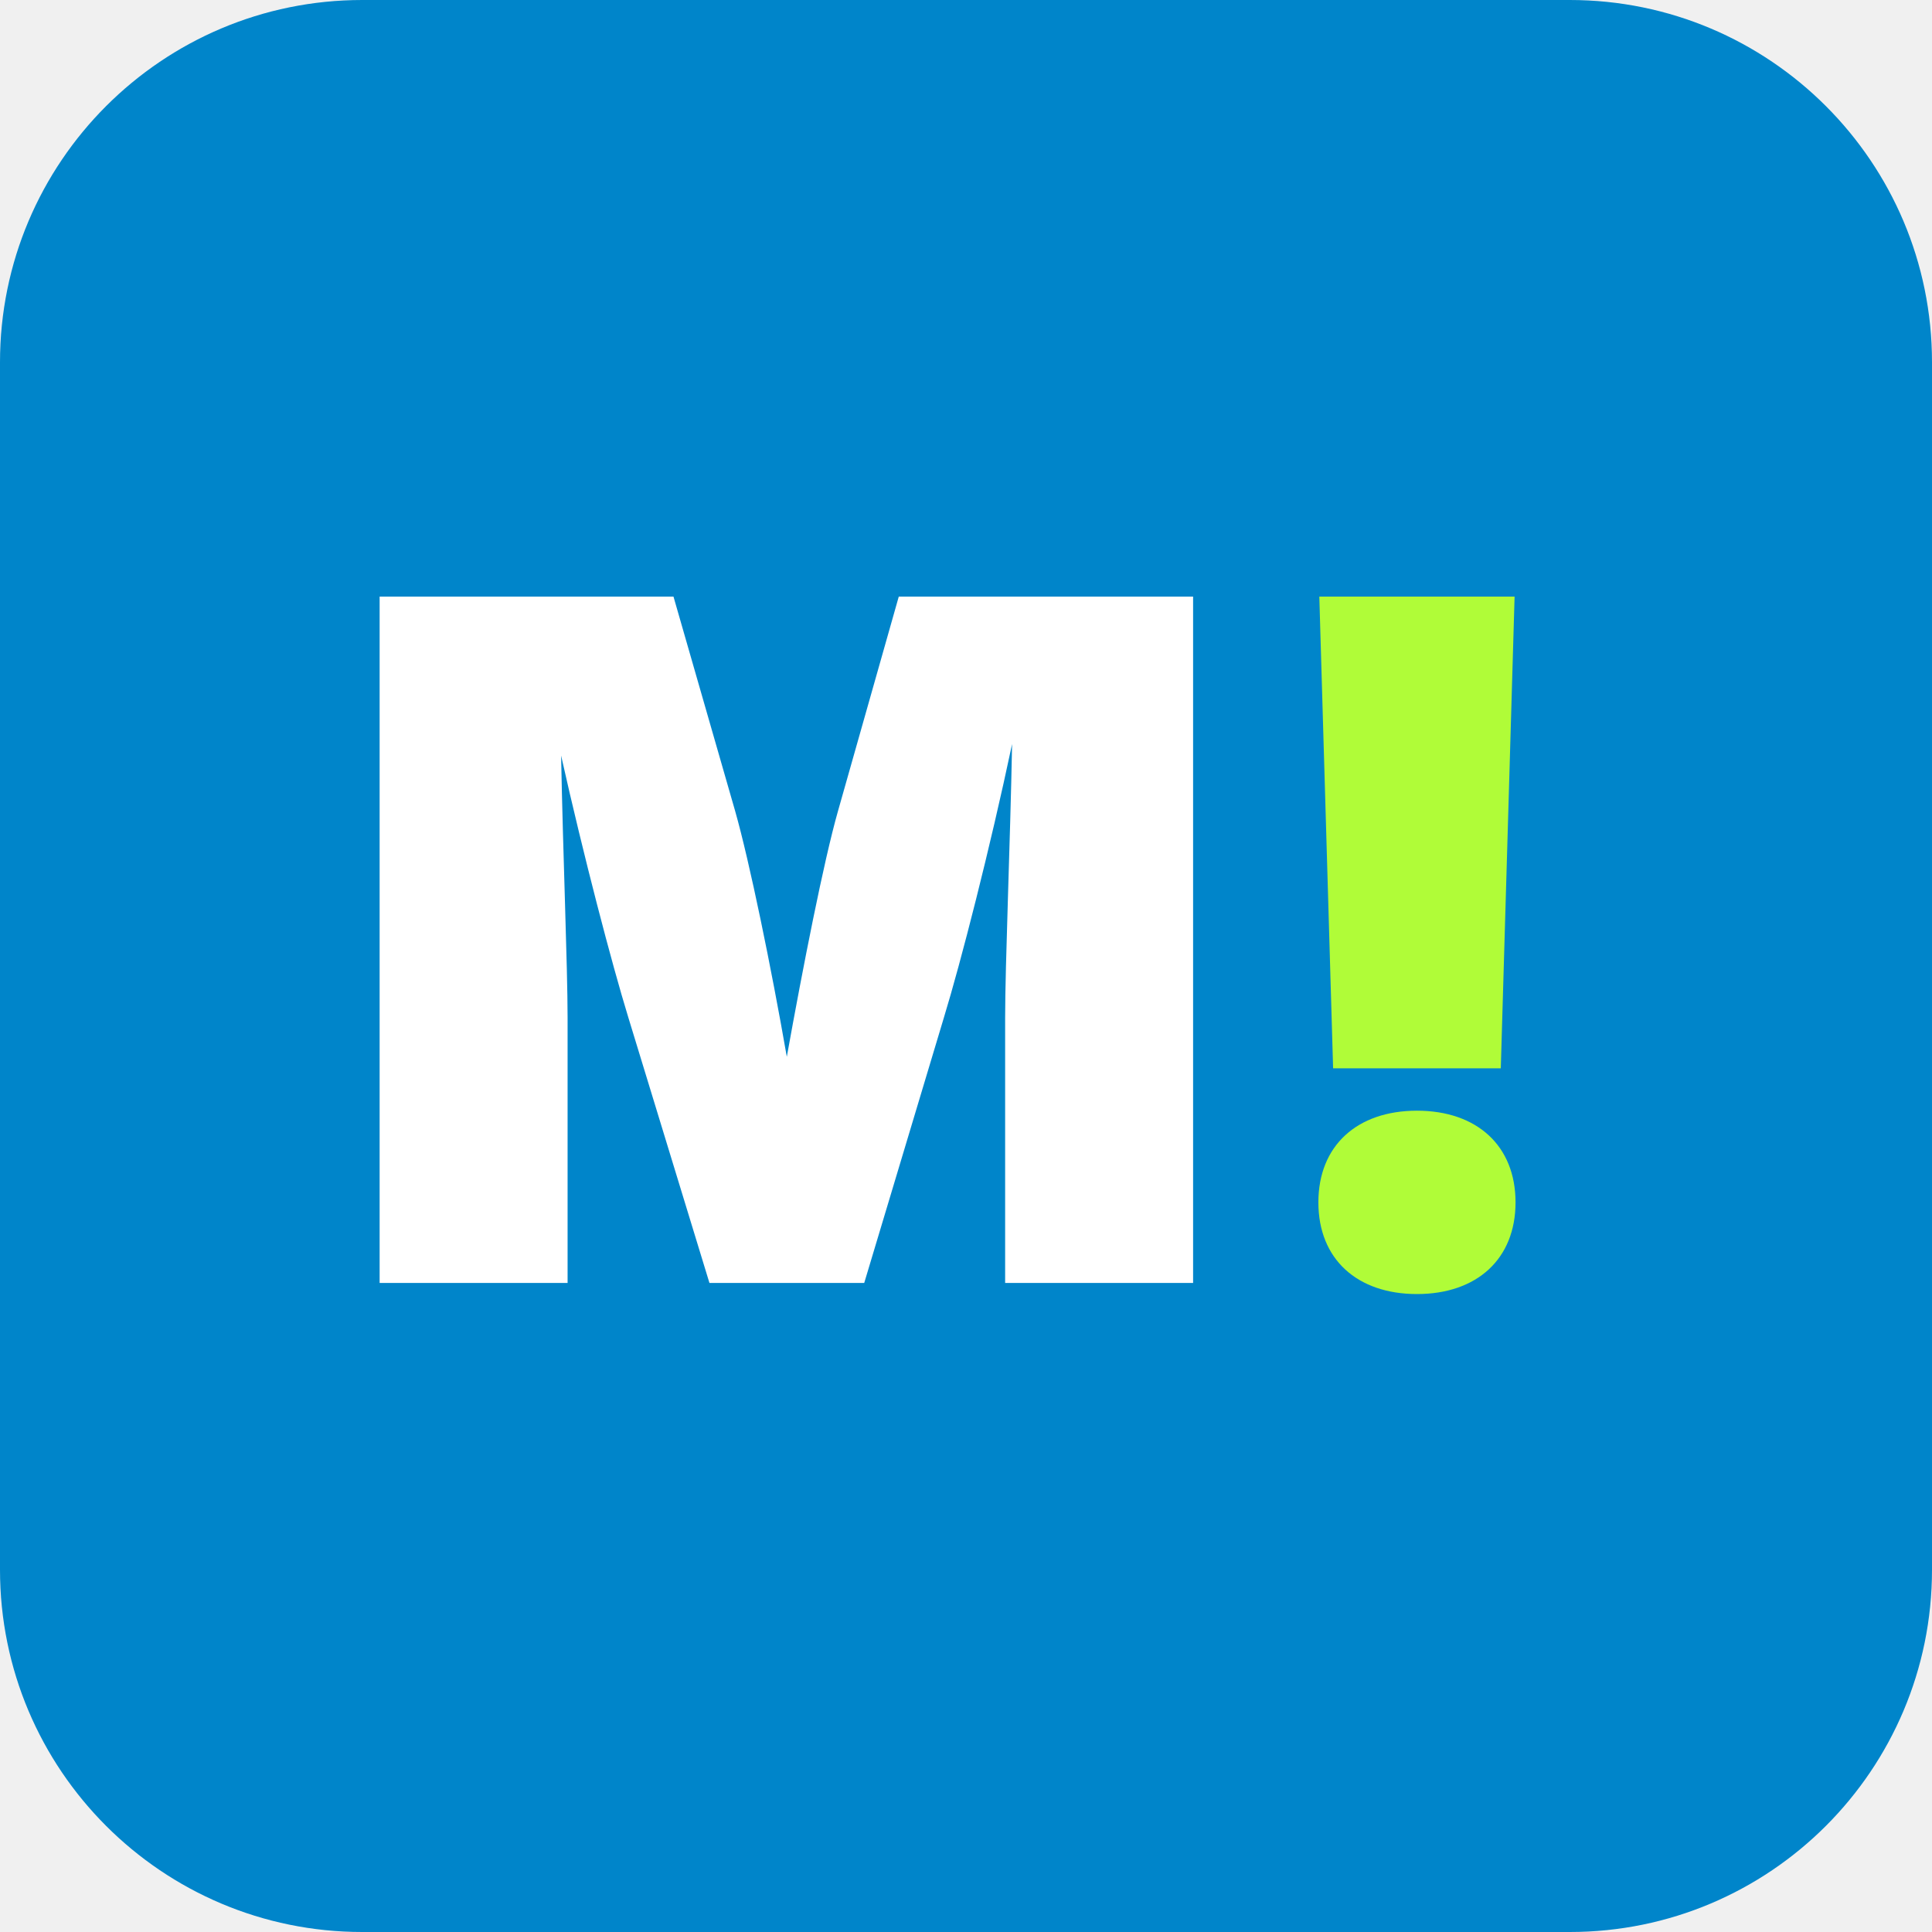
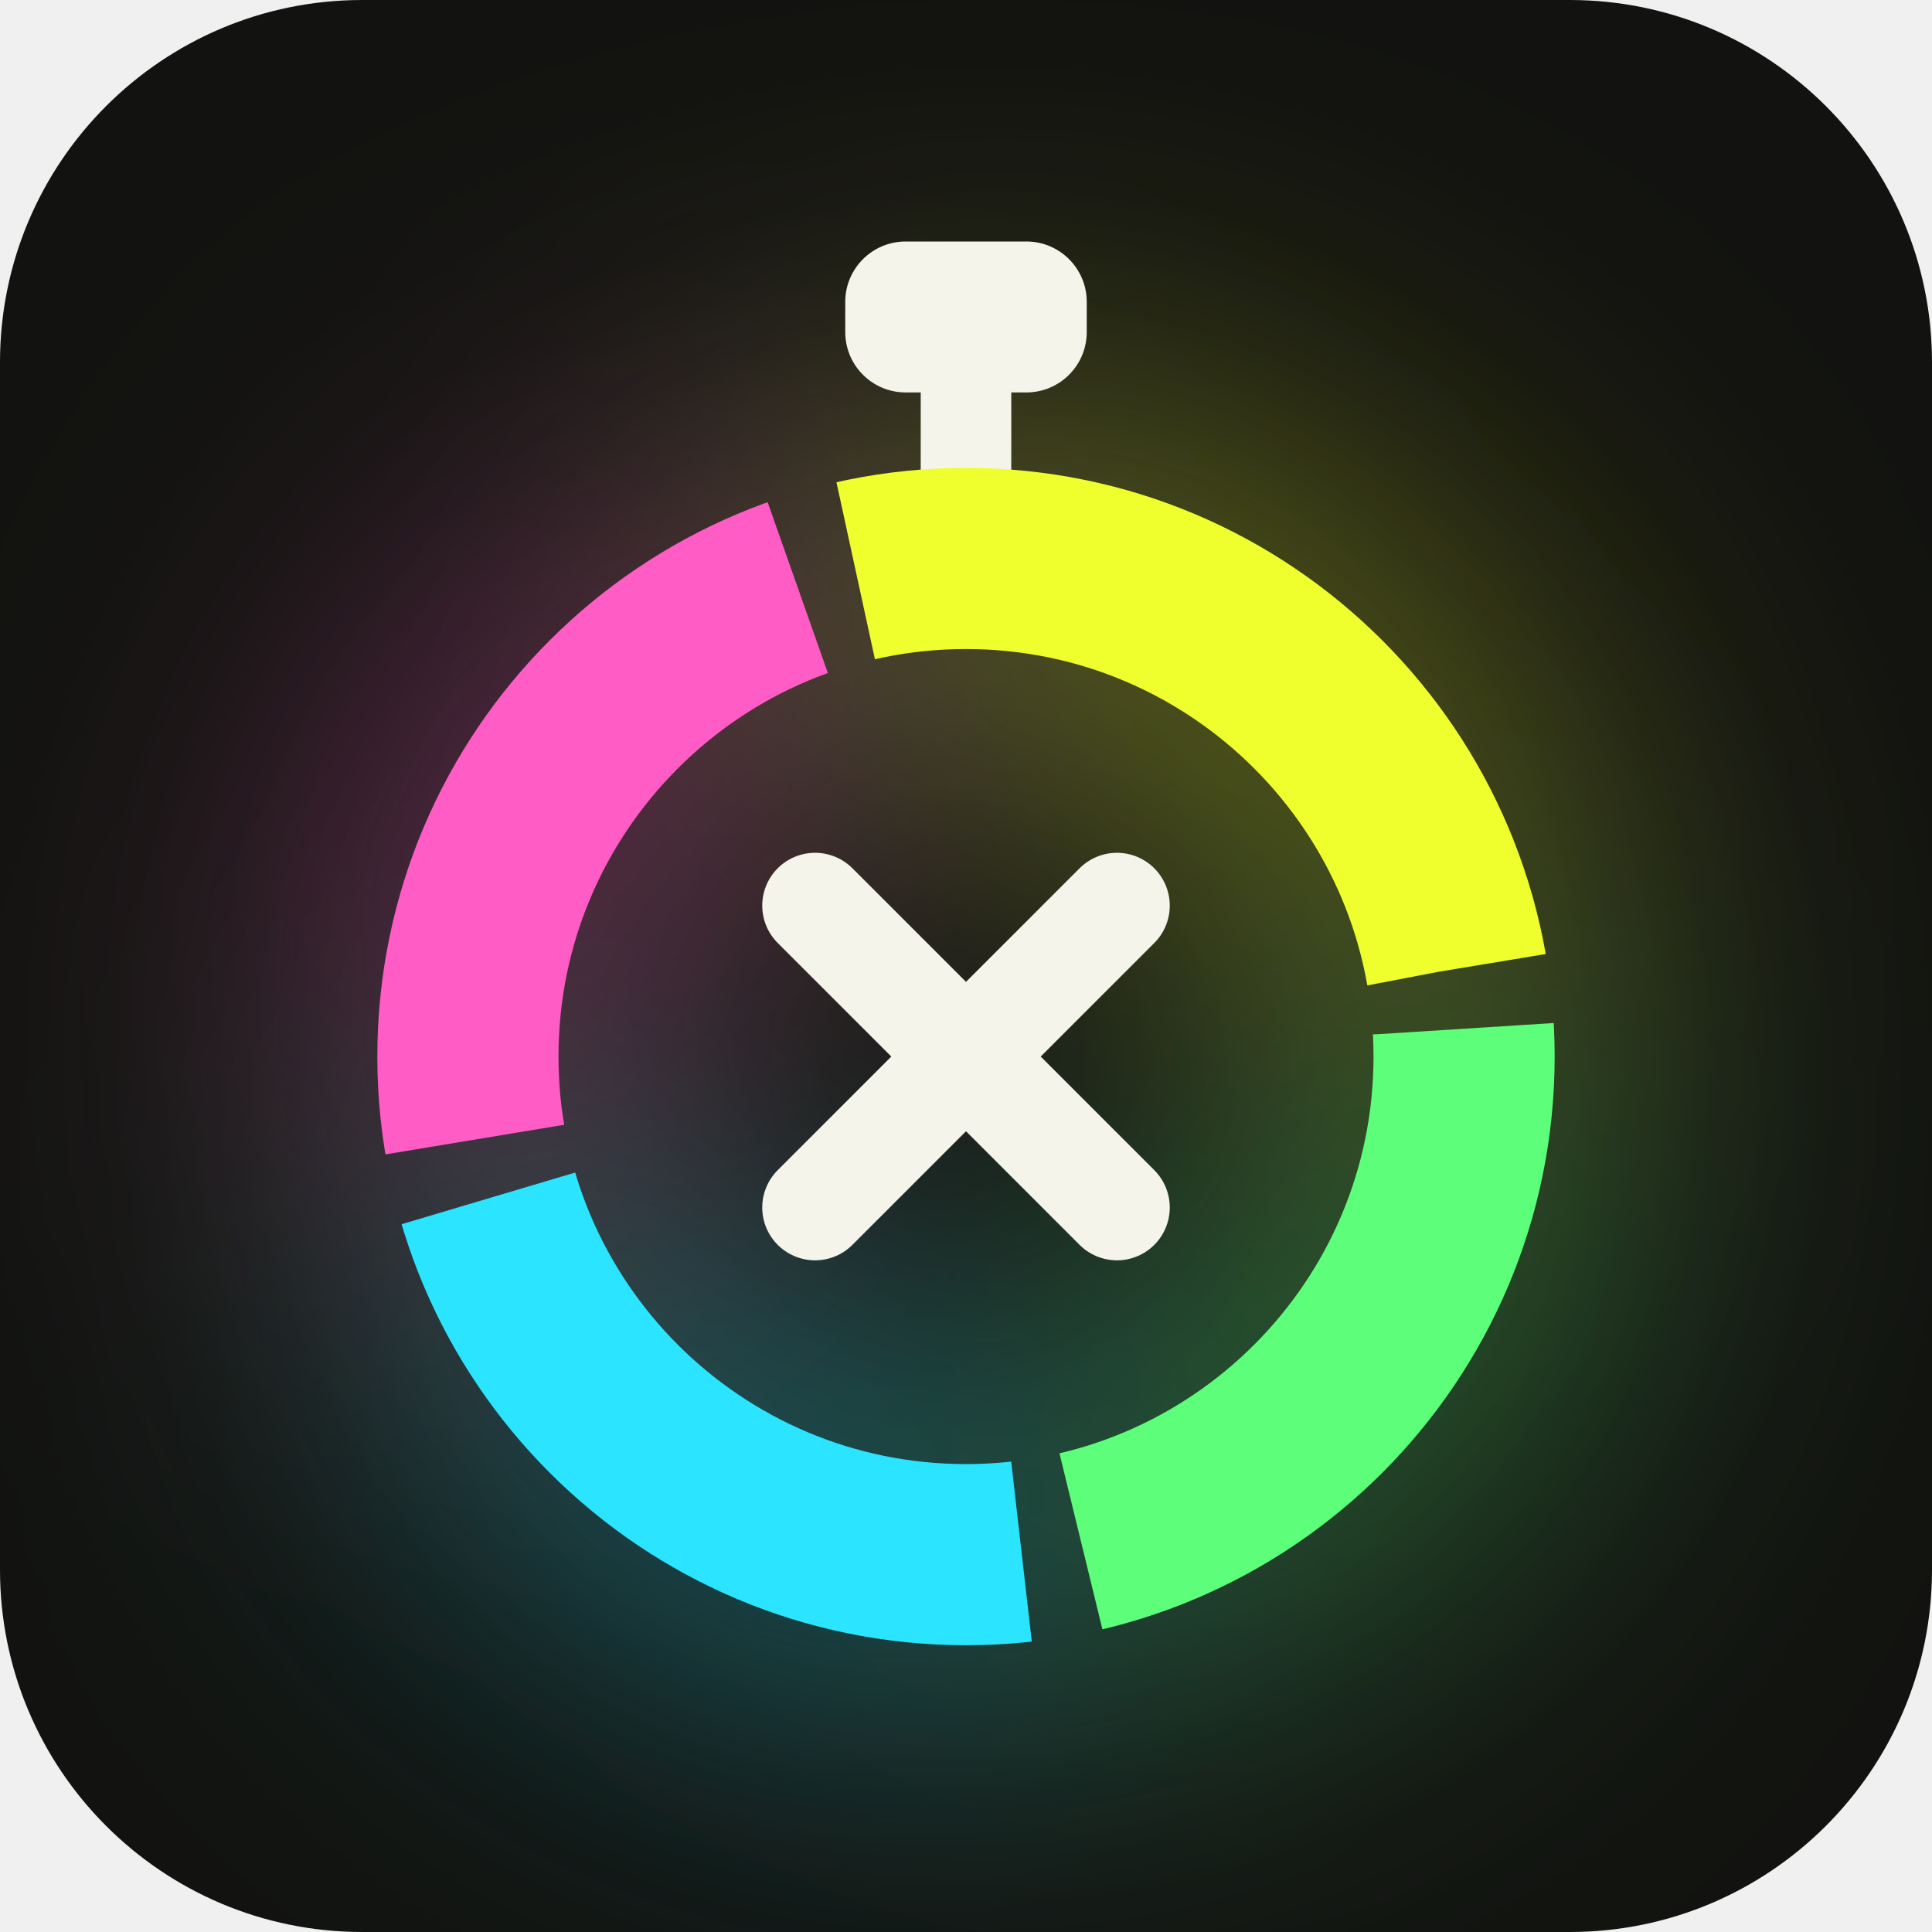
<svg xmlns="http://www.w3.org/2000/svg" width="512" height="512" viewBox="0 0 512 512">
-   <rect width="512" height="512" rx="96" fill="#0085ca" />
-   <text x="256" y="340" text-anchor="middle" font-family="Inter, 'Arial Black', Helvetica, sans-serif" font-weight="900" font-size="250" letter-spacing="-12" fill="#fff">M<tspan fill="#b0fc38">!</tspan>
-   </text>
+   <defs>
+     <filter id="glow" filterUnits="userSpaceOnUse" x="-20" y="-20" width="90" height="90">
+       <feGaussianBlur stdDeviation="14" />
+     </filter>
+   </defs>
+   <rect width="512" height="512" rx="96" fill="#121310" />
+   <g transform="translate(64 56) scale(8)">
+     <g transform="rotate(-90 24 28)" fill="none" stroke-width="6" filter="url(#glow)" opacity=".7">
+       <circle cx="24" cy="28" r="16.5" pathLength="100" stroke="#efff2e" stroke-dasharray="23 77" />
+       <circle cx="24" cy="28" r="16.5" pathLength="100" stroke="#5dff7a" stroke-dasharray="23 77" stroke-dashoffset="-25" />
+       <circle cx="24" cy="28" r="16.5" pathLength="100" stroke="#2be4ff" stroke-dasharray="23 77" stroke-dashoffset="-50" />
+       <circle cx="24" cy="28" r="16.5" pathLength="100" stroke="#ff5cc6" stroke-dasharray="23 77" stroke-dashoffset="-75" />
+     </g>
+     <rect x="20" y="1" width="8" height="5" rx="2" fill="#f4f4ea" />
+     <rect x="22.5" y="5" width="3" height="4" fill="#f4f4ea" />
+     <g transform="rotate(-90 24 28)" fill="none" stroke-width="6">
+       <circle cx="24" cy="28" r="16.5" pathLength="100" stroke="#efff2e" stroke-dasharray="23 77" />
+       <circle cx="24" cy="28" r="16.5" pathLength="100" stroke="#5dff7a" stroke-dasharray="23 77" stroke-dashoffset="-25" />
+       <circle cx="24" cy="28" r="16.5" pathLength="100" stroke="#2be4ff" stroke-dasharray="23 77" stroke-dashoffset="-50" />
+       <circle cx="24" cy="28" r="16.5" pathLength="100" stroke="#ff5cc6" stroke-dasharray="23 77" stroke-dashoffset="-75" />
+     </g>
+     <path d="M19 23 L29 33 M29 23 L19 33" stroke="#f4f4ea" stroke-width="3.5" stroke-linecap="round" />
+   </g>
</svg>
